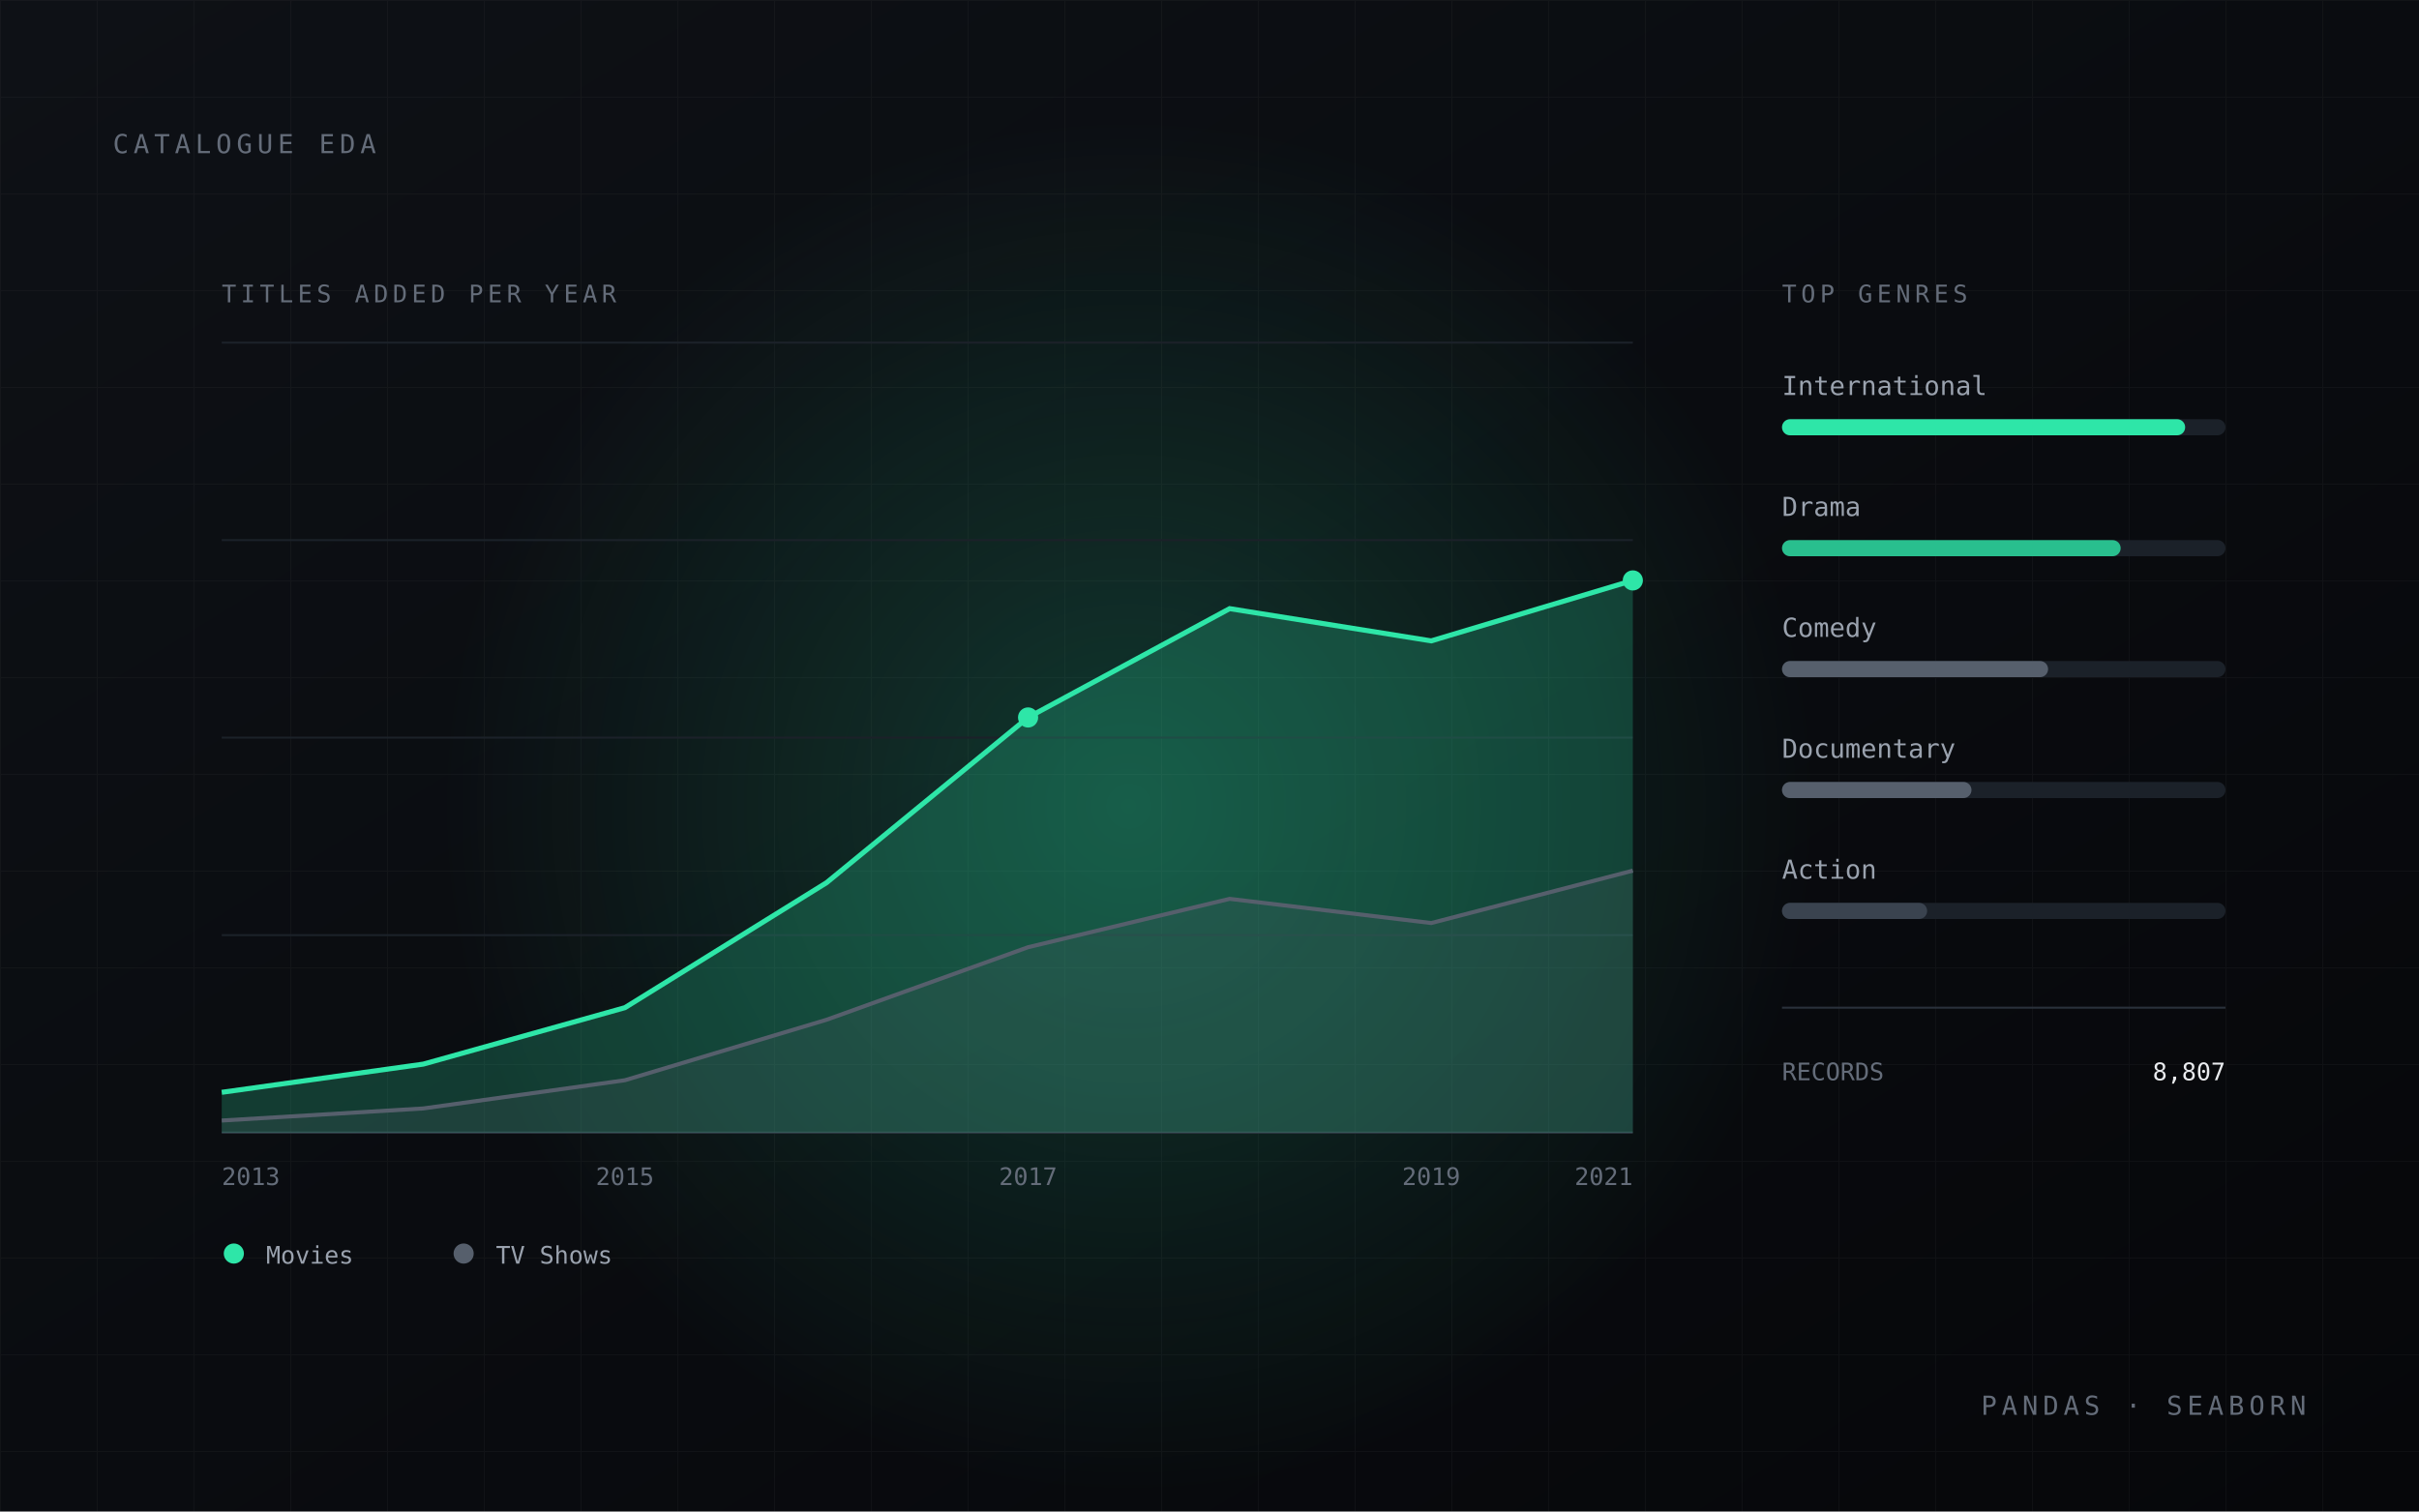
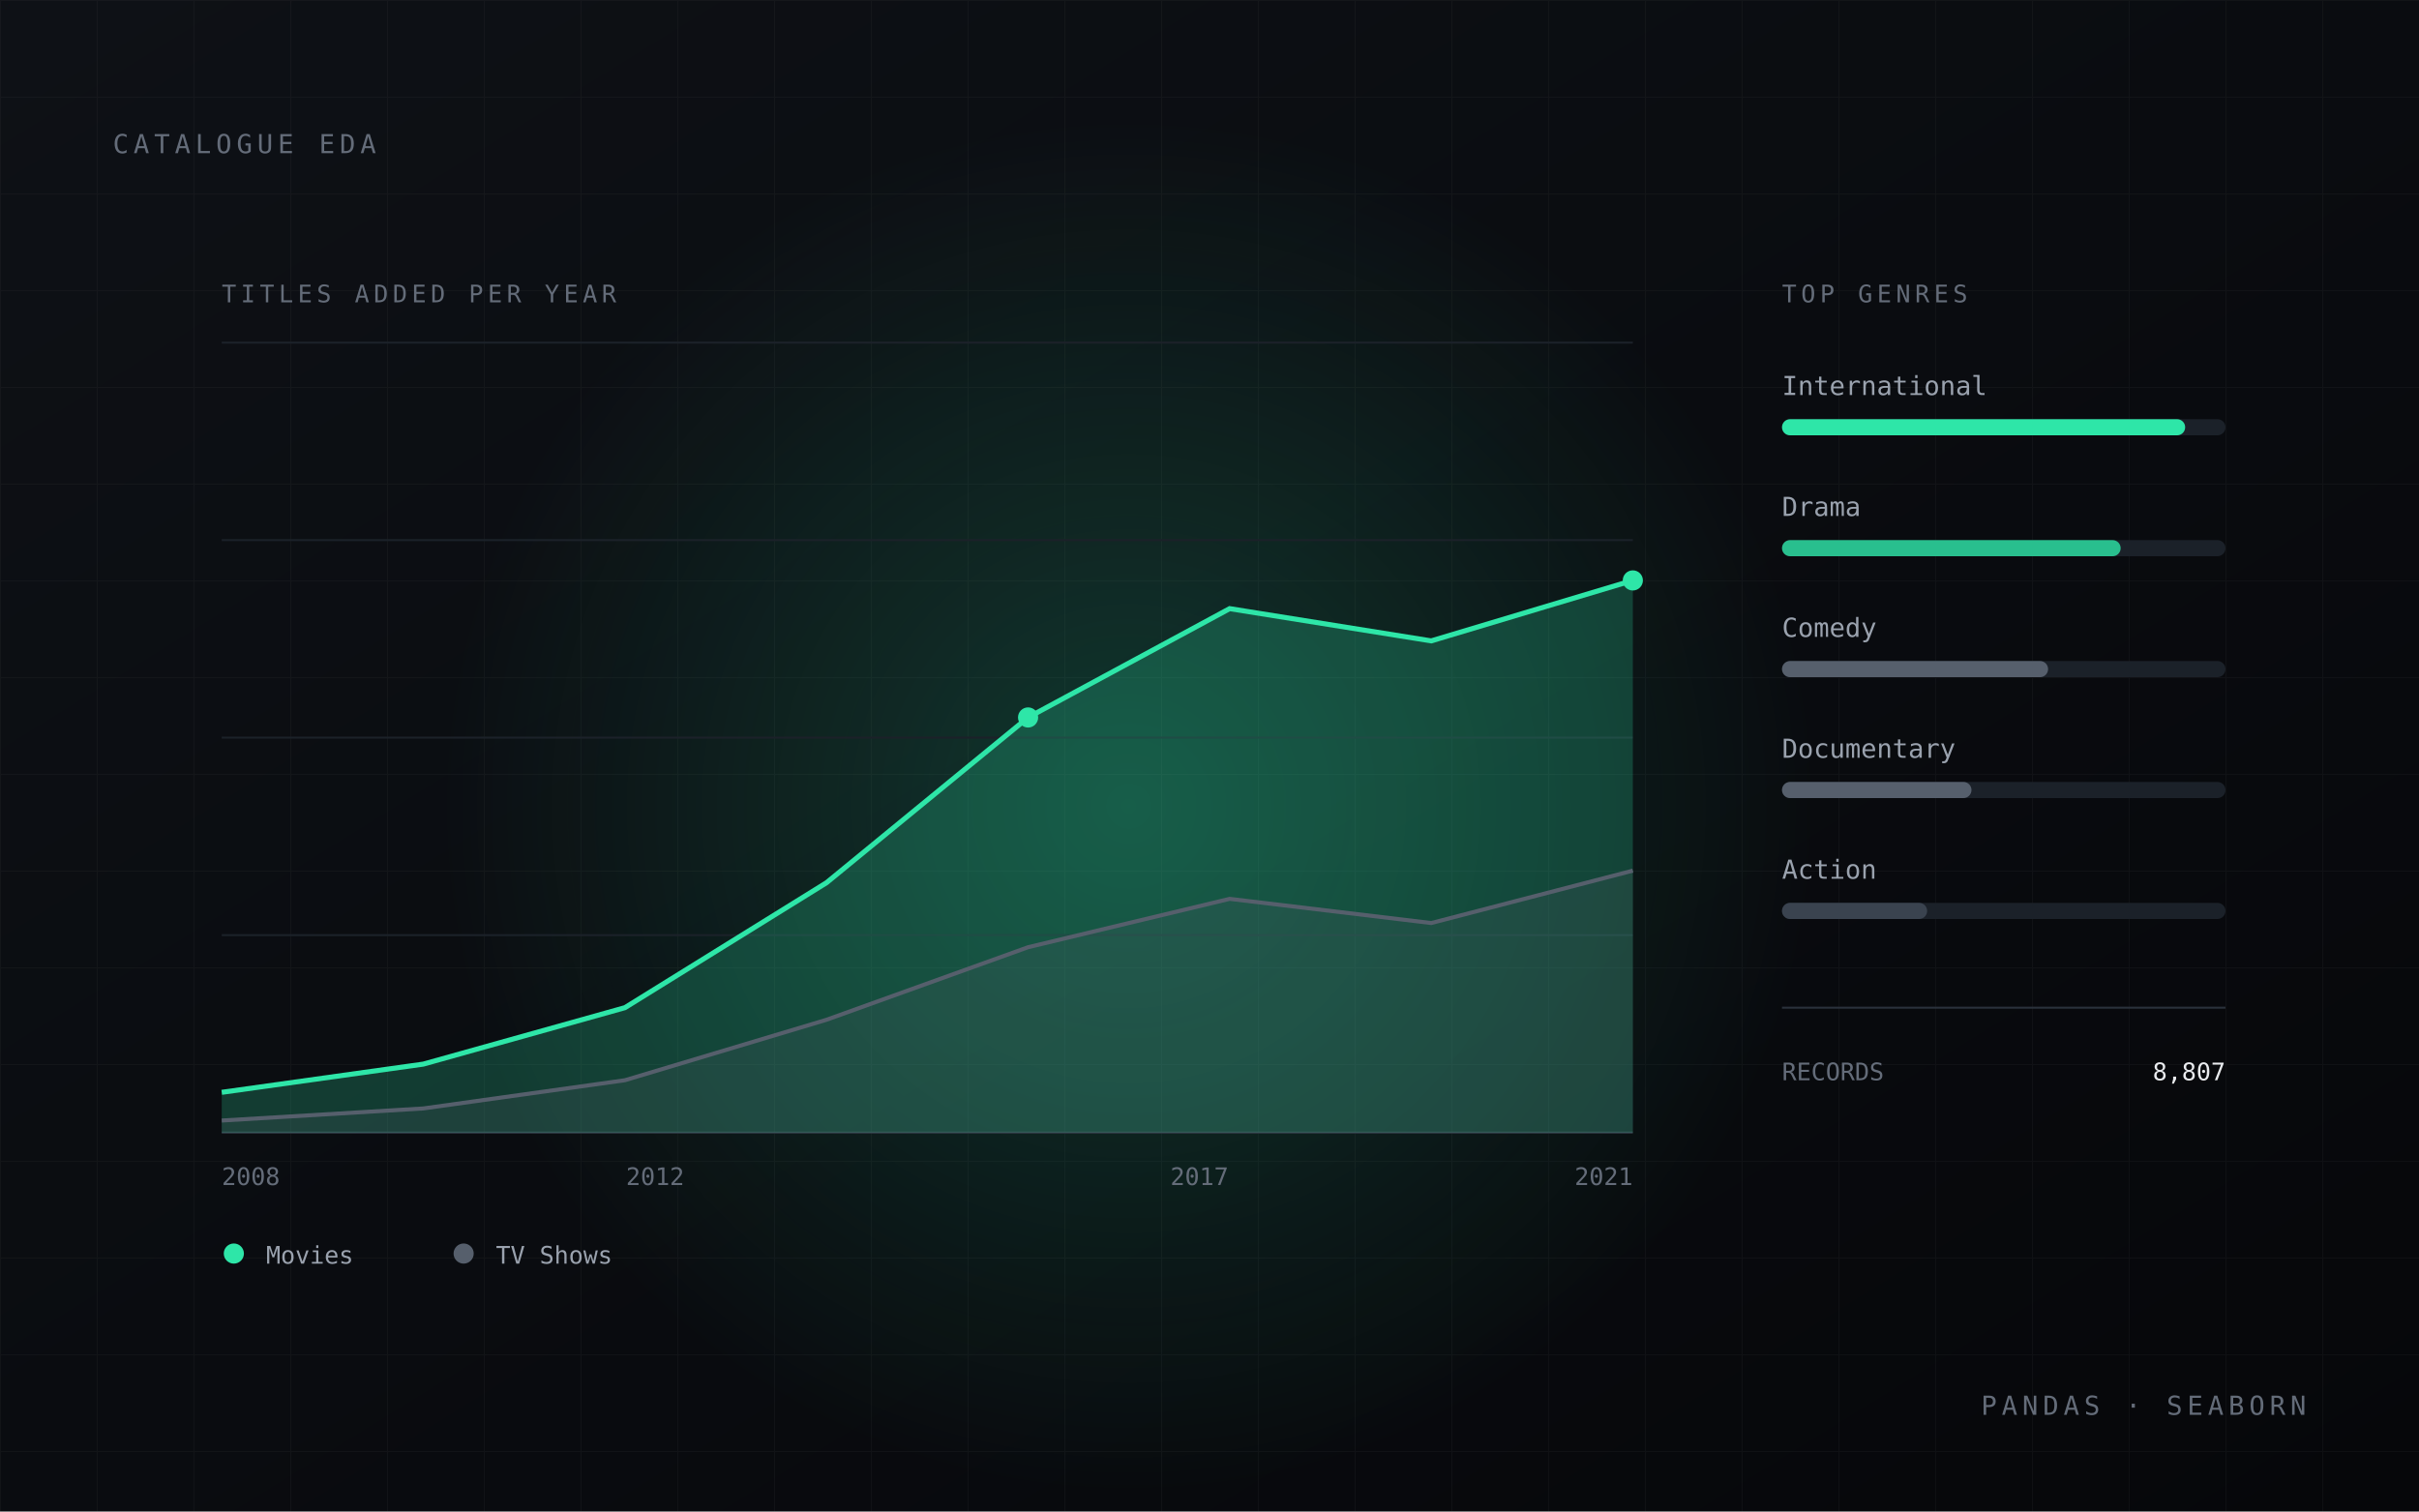
<svg xmlns="http://www.w3.org/2000/svg" viewBox="0 0 1200 750" role="img" aria-label="Stacked area chart of catalogue growth by year beside a genre distribution">
+   <style>
+     @keyframes dashflow { to { stroke-dashoffset: -40; } }
+     @keyframes pulse { 0%,100% { opacity:.16 } 50% { opacity:.5 } }
+     @keyframes blink { 0%,100% { opacity:1 } 50% { opacity:.3 } }
+     @keyframes bar { 0%,100% { transform:scaleY(.55) } 50% { transform:scaleY(1) } }
+     @keyframes glow { 0%,100% { opacity:.55 } 50% { opacity:1 } }
+     @keyframes wk { 0%,100% { opacity:.72 } 50% { opacity:1 } }
+     @keyframes ring { 0%,100% { opacity:.45 } 50% { opacity:1 } }
+     @keyframes evals { 0%,100% { transform:scaleY(.9) } 50% { transform:scaleY(1.06) } }
+     .flow { animation: dashflow 1.5s linear infinite; }
+     .flow-slow { animation: dashflow 3s linear infinite; }
+     .pulse { animation: pulse 3.6s ease-in-out infinite; }
+     .blink { animation: blink 2.2s ease-in-out infinite; }
+     .glow { animation: glow 2.8s ease-in-out infinite; }
+     .wk { animation: wk 3s ease-in-out infinite; }
+     .ring { animation: ring 4.2s ease-in-out infinite; }
+     .bar { transform-box: fill-box; transform-origin: center; animation: bar 1.9s ease-in-out infinite; }
+     .evalbar { transform-box: fill-box; transform-origin: top center; animation: evals 4.5s ease-in-out infinite; }
+     @media (prefers-reduced-motion: reduce) { * { animation: none !important; } }
+   </style>
  <defs>
    <linearGradient id="nf-bg" x1="0" y1="0" x2="1" y2="1">
      <stop offset="0" stop-color="#0E1116" />
      <stop offset="1" stop-color="#06070A" />
    </linearGradient>
    <pattern id="nf-grid" width="48" height="48" patternUnits="userSpaceOnUse">
      <path d="M48 0H0V48" fill="none" stroke="#FFFFFF" stroke-opacity=".035" stroke-width="1" />
    </pattern>
    <radialGradient id="nf-glow" cx=".5" cy=".5" r=".5">
      <stop offset="0" stop-color="#2EE6A8" stop-opacity=".2" />
      <stop offset="1" stop-color="#2EE6A8" stop-opacity="0" />
    </radialGradient>
  </defs>
  <rect width="1200" height="750" fill="url(#nf-bg)" />
  <rect width="1200" height="750" fill="url(#nf-grid)" />
-   <circle cx="560" cy="400" r="340" fill="url(#nf-glow)" />
+   <circle class="glow" cx="560" cy="400" r="340" fill="url(#nf-glow)" />
  <g transform="translate(110 170)">
    <text x="0" y="-20" font-family="ui-monospace,'JetBrains Mono',monospace" font-size="12" letter-spacing="2.2" fill="#646C79">TITLES ADDED PER YEAR</text>
    <g stroke="#1B2129">
      <line x1="0" y1="0" x2="700" y2="0" />
      <line x1="0" y1="98" x2="700" y2="98" />
      <line x1="0" y1="196" x2="700" y2="196" />
      <line x1="0" y1="294" x2="700" y2="294" />
    </g>
    <line x1="0" y1="392" x2="700" y2="392" stroke="#2F3742" />
-     <path d="M0 392 L 0 372 L 100 358 L 200 330 L 300 268 L 400 186 L 500 132 L 600 148 L 700 118 L 700 392 Z" fill="#2EE6A8" fill-opacity=".22" />
+     <path class="pulse" d="M0 392 L 0 372 L 100 358 L 200 330 L 300 268 L 400 186 L 500 132 L 600 148 L 700 118 L 700 392 Z" fill="#2EE6A8" fill-opacity=".22" />
    <path d="M0 372 L 100 358 L 200 330 L 300 268 L 400 186 L 500 132 L 600 148 L 700 118" fill="none" stroke="#2EE6A8" stroke-width="2.5" />
-     <path d="M0 392 L 0 386 L 100 380 L 200 366 L 300 336 L 400 300 L 500 276 L 600 288 L 700 262 L 700 392 Z" fill="#565F6C" fill-opacity=".18" />
+     <path class="pulse" style="animation-delay:1.8s" d="M0 392 L 0 386 L 100 380 L 200 366 L 300 336 L 400 300 L 500 276 L 600 288 L 700 262 L 700 392 Z" fill="#565F6C" fill-opacity=".18" />
    <path d="M0 386 L 100 380 L 200 366 L 300 336 L 400 300 L 500 276 L 600 288 L 700 262" fill="none" stroke="#565F6C" stroke-width="2" />
    <g fill="#2EE6A8">
-       <circle cx="400" cy="186" r="5" />
-       <circle cx="700" cy="118" r="5" />
+       <circle class="blink" cx="400" cy="186" r="5" />
+       <circle class="blink" style="animation-delay:1.1s" cx="700" cy="118" r="5" />
    </g>
    <g font-family="ui-monospace,'JetBrains Mono',monospace" font-size="12" fill="#646C79">
-       <text x="0" y="418">2013</text>
-       <text x="200" y="418" text-anchor="middle">2015</text>
-       <text x="400" y="418" text-anchor="middle">2017</text>
-       <text x="600" y="418" text-anchor="middle">2019</text>
+       <text x="0" y="418">2008</text>
+       <text x="215" y="418" text-anchor="middle">2012</text>
+       <text x="485" y="418" text-anchor="middle">2017</text>
      <text x="700" y="418" text-anchor="end">2021</text>
    </g>
    <g font-family="ui-monospace,'JetBrains Mono',monospace" font-size="12" fill="#9AA2AE">
      <circle cx="6" cy="452" r="5" fill="#2EE6A8" />
      <text x="22" y="457">Movies</text>
      <circle cx="120" cy="452" r="5" fill="#565F6C" />
      <text x="136" y="457">TV Shows</text>
    </g>
  </g>
  <g transform="translate(884 170)" font-family="ui-monospace,'JetBrains Mono',monospace">
    <text x="0" y="-20" font-size="12" letter-spacing="2.2" fill="#646C79">TOP GENRES</text>
    <g font-size="13">
      <text x="0" y="26" fill="#9AA2AE">International</text>
      <rect x="0" y="38" width="220" height="8" rx="4" fill="#1B2129" />
-       <rect x="0" y="38" width="200" height="8" rx="4" fill="#2EE6A8" />
+       <rect class="bar" style="animation-delay:0.00s" x="0" y="38" width="200" height="8" rx="4" fill="#2EE6A8" />
      <text x="0" y="86" fill="#9AA2AE">Drama</text>
      <rect x="0" y="98" width="220" height="8" rx="4" fill="#1B2129" />
-       <rect x="0" y="98" width="168" height="8" rx="4" fill="#2EE6A8" fill-opacity=".8" />
+       <rect class="bar" style="animation-delay:0.09s" x="0" y="98" width="168" height="8" rx="4" fill="#2EE6A8" fill-opacity=".8" />
      <text x="0" y="146" fill="#9AA2AE">Comedy</text>
      <rect x="0" y="158" width="220" height="8" rx="4" fill="#1B2129" />
-       <rect x="0" y="158" width="132" height="8" rx="4" fill="#565F6C" />
+       <rect class="bar" style="animation-delay:0.18s" x="0" y="158" width="132" height="8" rx="4" fill="#565F6C" />
      <text x="0" y="206" fill="#9AA2AE">Documentary</text>
      <rect x="0" y="218" width="220" height="8" rx="4" fill="#1B2129" />
-       <rect x="0" y="218" width="94" height="8" rx="4" fill="#565F6C" />
+       <rect class="bar" style="animation-delay:0.27s" x="0" y="218" width="94" height="8" rx="4" fill="#565F6C" />
      <text x="0" y="266" fill="#9AA2AE">Action</text>
      <rect x="0" y="278" width="220" height="8" rx="4" fill="#1B2129" />
-       <rect x="0" y="278" width="72" height="8" rx="4" fill="#3A434F" />
+       <rect class="bar" style="animation-delay:0.36s" x="0" y="278" width="72" height="8" rx="4" fill="#3A434F" />
    </g>
    <line x1="0" y1="330" x2="220" y2="330" stroke="#2A313B" />
    <text x="0" y="366" font-size="12" fill="#646C79">RECORDS</text>
    <text x="220" y="366" font-size="12" text-anchor="end" fill="#E9EBEE">8,807</text>
  </g>
  <g font-family="ui-monospace,'JetBrains Mono',monospace" font-size="13" letter-spacing="2.4" fill="#646C79">
    <text x="56" y="76">CATALOGUE EDA</text>
    <text x="1144" y="702" text-anchor="end">PANDAS · SEABORN</text>
  </g>
</svg>
